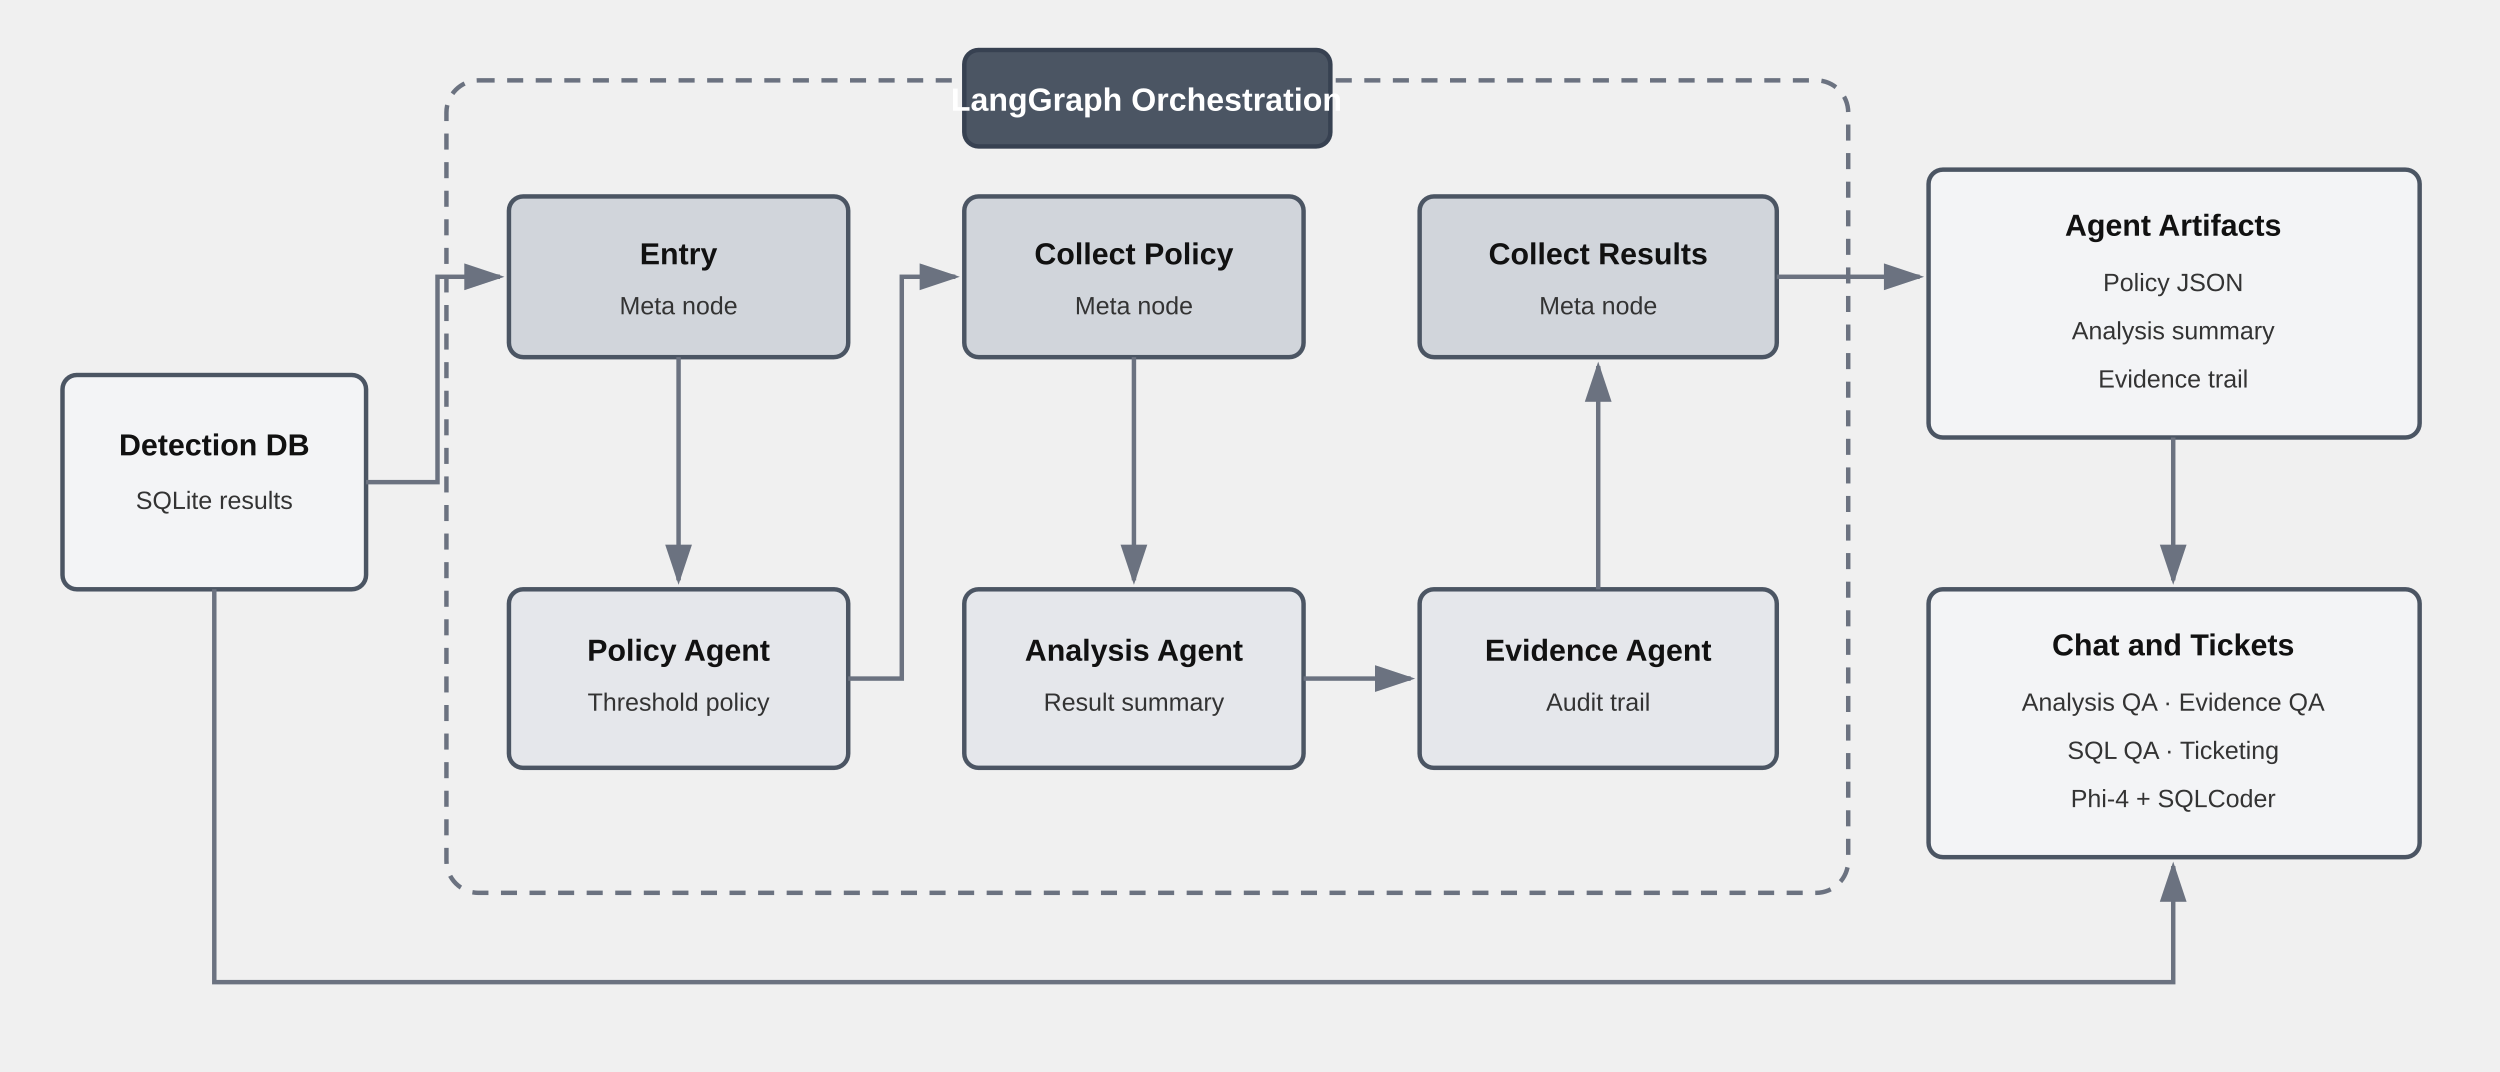
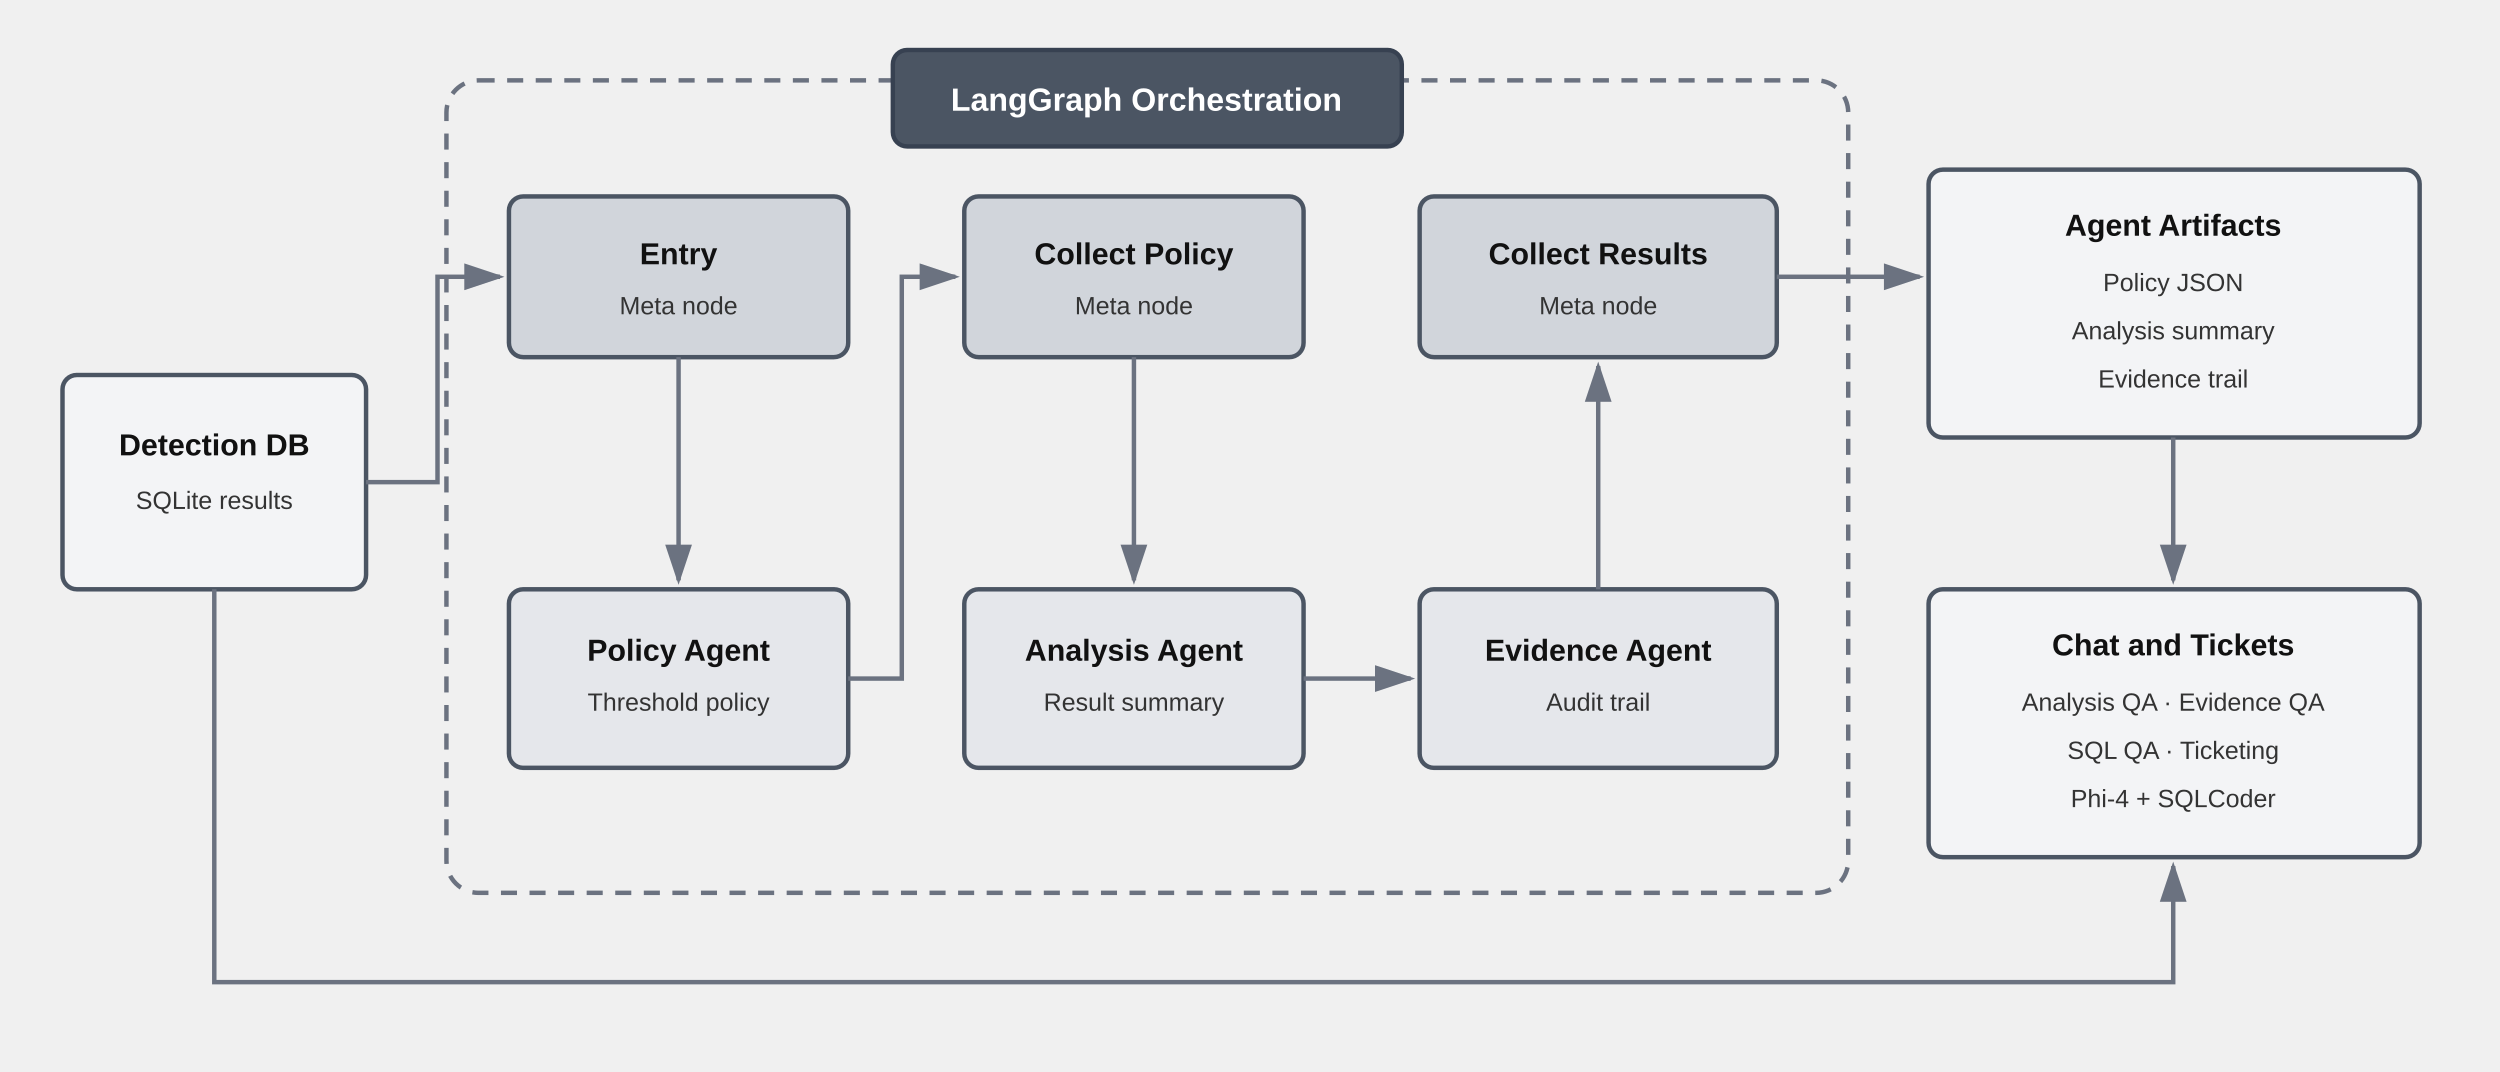
<svg xmlns="http://www.w3.org/2000/svg" width="1400" height="600" viewBox="0 0 1400 600" role="img" aria-labelledby="title desc">
  <defs>
    <style>
      .group { fill: none; stroke: #6b7280; stroke-width: 2.5; stroke-dasharray: 9 7; }
      .phase { fill: #4b5563; stroke: #374151; stroke-width: 2.5; }
      .phaseText { font: 700 18px Arial, sans-serif; fill: #fff; }
      .meta { fill: #d1d5db; stroke: #4b5563; stroke-width: 2.5; }
      .agent { fill: #e5e7eb; stroke: #4b5563; stroke-width: 2.5; }
      .external { fill: #f3f4f6; stroke: #4b5563; stroke-width: 2.5; }
      .label { font: 700 17px Arial, sans-serif; fill: #111; }
      .detail { font: 14px Arial, sans-serif; fill: #333; }
      .arrow { fill: none; stroke: #6b7280; stroke-width: 2.5; marker-end: url(#arrowhead); }
    </style>
    <marker id="arrowhead" markerWidth="10" markerHeight="10" refX="8" refY="3" orient="auto" markerUnits="strokeWidth">
      <path d="M0,0 L0,6 L9,3 z" fill="#6b7280" />
    </marker>
  </defs>
  <rect x="35" y="210" width="170" height="120" rx="8" class="external" />
  <text x="120" y="255" text-anchor="middle" class="label">Detection DB</text>
  <text x="120" y="285" text-anchor="middle" class="detail">SQLite results</text>
  <rect x="250" y="45" width="785" height="455" rx="18" class="group" />
-   <rect x="540" y="28" width="205" height="54" rx="8" class="phase" />
+   <rect x="500" y="28" width="285" height="54" rx="8" class="phase" />
  <text x="642" y="62" text-anchor="middle" class="phaseText">LangGraph Orchestration</text>
  <rect x="285" y="110" width="190" height="90" rx="8" class="meta" />
  <text x="380" y="148" text-anchor="middle" class="label">Entry</text>
  <text x="380" y="176" text-anchor="middle" class="detail">Meta node</text>
  <rect x="540" y="110" width="190" height="90" rx="8" class="meta" />
  <text x="635" y="148" text-anchor="middle" class="label">Collect Policy</text>
  <text x="635" y="176" text-anchor="middle" class="detail">Meta node</text>
  <rect x="795" y="110" width="200" height="90" rx="8" class="meta" />
  <text x="895" y="148" text-anchor="middle" class="label">Collect Results</text>
  <text x="895" y="176" text-anchor="middle" class="detail">Meta node</text>
  <rect x="285" y="330" width="190" height="100" rx="8" class="agent" />
  <text x="380" y="370" text-anchor="middle" class="label">Policy Agent</text>
  <text x="380" y="398" text-anchor="middle" class="detail">Threshold policy</text>
  <rect x="540" y="330" width="190" height="100" rx="8" class="agent" />
  <text x="635" y="370" text-anchor="middle" class="label">Analysis Agent</text>
  <text x="635" y="398" text-anchor="middle" class="detail">Result summary</text>
  <rect x="795" y="330" width="200" height="100" rx="8" class="agent" />
  <text x="895" y="370" text-anchor="middle" class="label">Evidence Agent</text>
  <text x="895" y="398" text-anchor="middle" class="detail">Audit trail</text>
  <path d="M205 270 H245 V155 H280" class="arrow" />
  <path d="M380 200 V325" class="arrow" />
  <path d="M475 380 H505 V155 H535" class="arrow" />
  <path d="M635 200 V325" class="arrow" />
  <path d="M730 380 H790" class="arrow" />
  <path d="M895 330 V205" class="arrow" />
  <rect x="1080" y="95" width="275" height="150" rx="8" class="external" />
  <text x="1217" y="132" text-anchor="middle" class="label">Agent Artifacts</text>
  <text x="1217" y="163" text-anchor="middle" class="detail">Policy JSON</text>
  <text x="1217" y="190" text-anchor="middle" class="detail">Analysis summary</text>
  <text x="1217" y="217" text-anchor="middle" class="detail">Evidence trail</text>
  <path d="M995 155 H1075" class="arrow" />
  <rect x="1080" y="330" width="275" height="150" rx="8" class="external" />
  <text x="1217" y="367" text-anchor="middle" class="label">Chat and Tickets</text>
  <text x="1217" y="398" text-anchor="middle" class="detail">Analysis QA · Evidence QA</text>
  <text x="1217" y="425" text-anchor="middle" class="detail">SQL QA · Ticketing</text>
  <text x="1217" y="452" text-anchor="middle" class="detail">Phi-4 + SQLCoder</text>
  <path d="M1217 245 V325" class="arrow" />
  <path d="M120 330 V550 H1217 V485" class="arrow" />
</svg>
